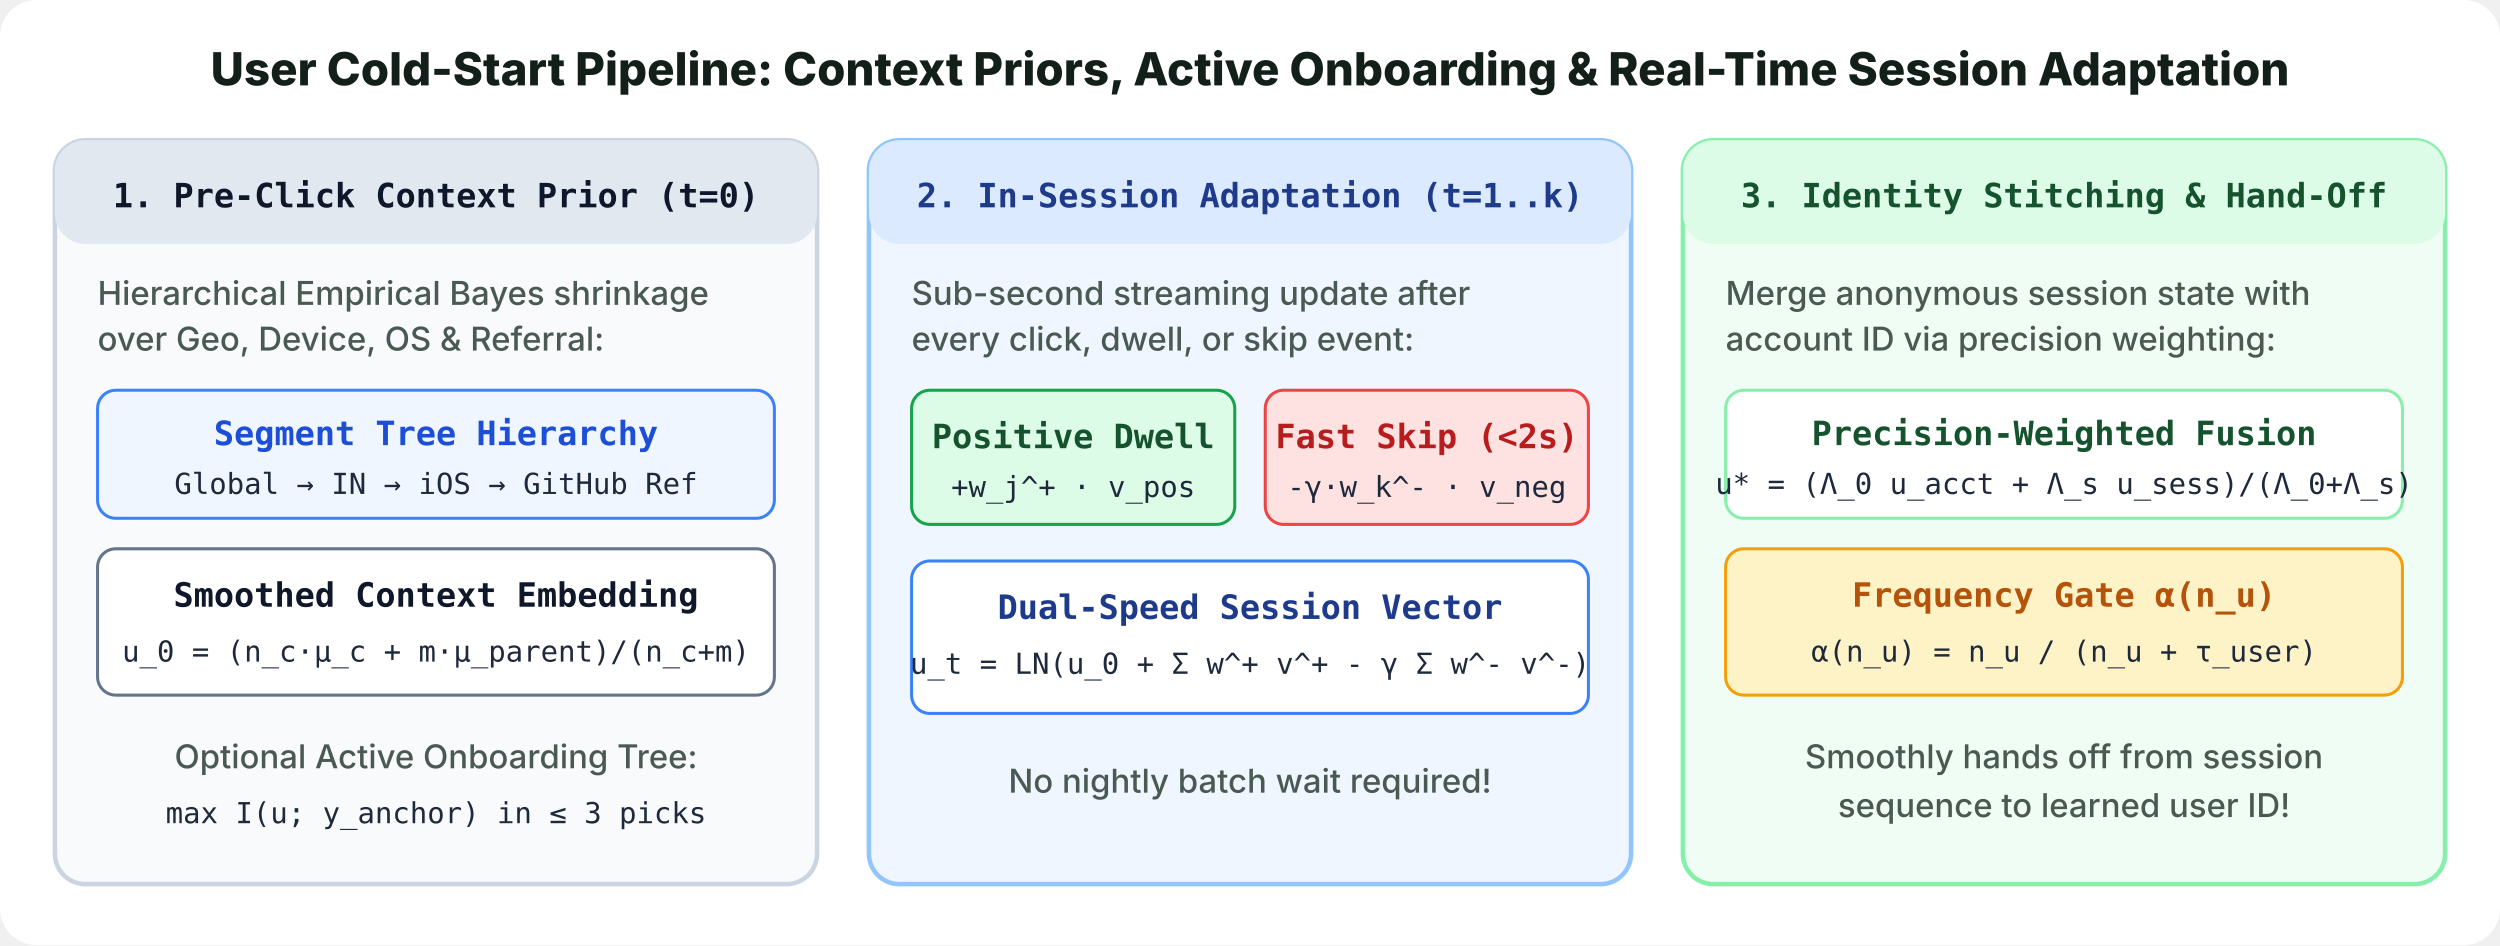
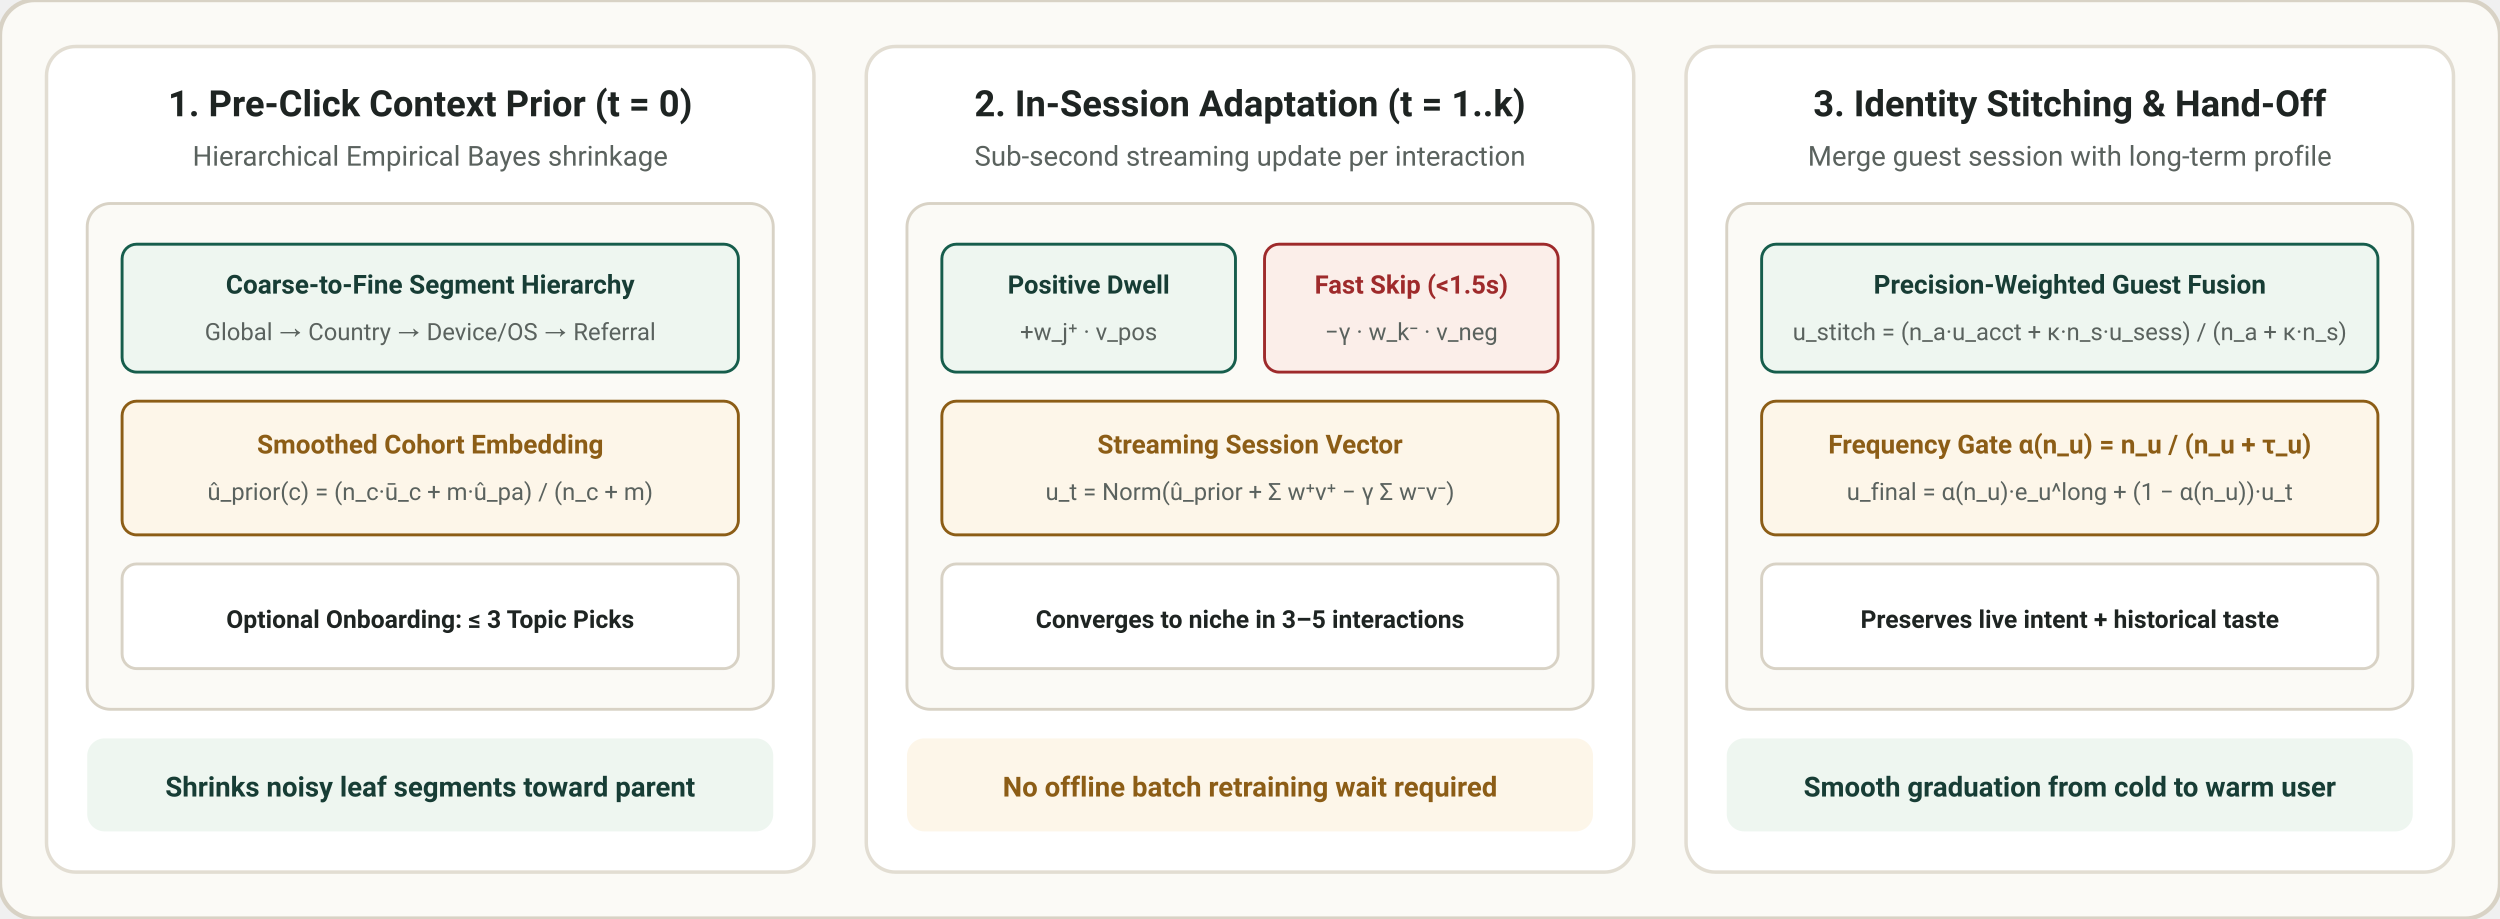
- <svg xmlns="http://www.w3.org/2000/svg" viewBox="0 0 820 310" width="820" height="310">
-   <rect width="820" height="310" fill="#ffffff" rx="12" />
-   <style>
-     .title { font-family: 'Manrope', 'Inter', -apple-system, sans-serif; font-size: 15px; font-weight: 800; fill: #13201a; }
-     .sub { font-family: 'Manrope', 'Inter', -apple-system, sans-serif; font-size: 10.8px; font-weight: 500; fill: #4a5a53; }
-     .mono { font-family: 'JetBrains Mono', 'Consolas', monospace; font-size: 9.5px; fill: #1e293b; }
-     .mono-bold { font-family: 'JetBrains Mono', 'Consolas', monospace; font-size: 11px; font-weight: 700; }
-     .card { rx: 10; ry: 10; stroke-width: 1.5; }
-   </style>
-   <text x="410" y="28" text-anchor="middle" class="title">User Cold-Start Pipeline: Context Priors, Active Onboarding &amp; Real-Time Session Adaptation</text>
-   <g transform="translate(18, 46)">
-     <rect width="250" height="244" class="card" fill="#f8fafc" stroke="#cbd5e1" />
-     <rect width="250" height="34" rx="10" ry="10" fill="#e2e8f0" />
-     <text x="125" y="22" text-anchor="middle" class="mono-bold" fill="#0f172a">1. Pre-Click Context Prior (t=0)</text>
-     <text x="14" y="54" class="sub">Hierarchical Empirical Bayes shrinkage</text>
-     <text x="14" y="69" class="sub">over Geo, Device, OS &amp; Referral:</text>
-     <rect x="14" y="82" width="222" height="42" rx="6" fill="#eff6ff" stroke="#3b82f6" />
-     <text x="125" y="100" text-anchor="middle" class="mono-bold" fill="#1d4ed8">Segment Tree Hierarchy</text>
-     <text x="125" y="116" text-anchor="middle" class="mono">Global → IN → iOS → GitHub Ref</text>
-     <rect x="14" y="134" width="222" height="48" rx="6" fill="#ffffff" stroke="#64748b" />
-     <text x="125" y="153" text-anchor="middle" class="mono-bold" fill="#0f172a">Smoothed Context Embedding</text>
-     <text x="125" y="171" text-anchor="middle" class="mono">u_0 = (n_c·μ_c + m·μ_parent)/(n_c+m)</text>
-     <text x="125" y="206" text-anchor="middle" class="sub" fill="#334155">Optional Active Onboarding Tree:</text>
-     <text x="125" y="224" text-anchor="middle" class="mono" fill="#0a8f6a">max I(u; y_anchor) in ≤ 3 picks</text>
+ <svg xmlns="http://www.w3.org/2000/svg" viewBox="0 0 860 316" width="860" height="316" font-family="-apple-system, BlinkMacSystemFont, 'Segoe UI', Roboto, Helvetica, Arial, sans-serif">
+   <rect width="860" height="316" rx="12" fill="#fbfaf6" stroke="#d8d2c5" stroke-width="1.5" />
+   <g transform="translate(16, 16)">
+     <rect width="264" height="284" rx="10" fill="#ffffff" stroke="#e2ddd2" stroke-width="1.2" />
+     <text x="132" y="24" text-anchor="middle" font-size="12.5" font-weight="700" fill="#1e2422">1. Pre-Click Context Prior (t = 0)</text>
+     <text x="132" y="41" text-anchor="middle" font-size="9.5" fill="#5a625e">Hierarchical Empirical Bayes shrinkage</text>
+     <g transform="translate(14, 54)">
+       <rect width="236" height="174" rx="8" fill="#fbfaf6" stroke="#d8d2c5" />
+       <rect x="12" y="14" width="212" height="44" rx="5" fill="#eef6f0" stroke="#165d4c" />
+       <text x="118" y="31" text-anchor="middle" font-size="9" font-weight="700" fill="#173d35">Coarse-to-Fine Segment Hierarchy</text>
+       <text x="118" y="47" text-anchor="middle" font-size="8.2" fill="#5a625e">Global → Country → Device/OS → Referral</text>
+       <rect x="12" y="68" width="212" height="46" rx="5" fill="#fdf6e9" stroke="#8c5d16" />
+       <text x="118" y="86" text-anchor="middle" font-size="9" font-weight="700" fill="#8c5d16">Smoothed Cohort Embedding</text>
+       <text x="118" y="102" text-anchor="middle" font-size="8.2" fill="#5a625e">û_prior(c) = (n_c·ū_c + m·û_pa) / (n_c + m)</text>
+       <rect x="12" y="124" width="212" height="36" rx="5" fill="#ffffff" stroke="#d8d2c5" />
+       <text x="118" y="146" text-anchor="middle" font-size="8.5" font-weight="700" fill="#1e2422">Optional Onboarding: ≤ 3 Topic Picks</text>
+     </g>
+     <rect x="14" y="238" width="236" height="32" rx="6" fill="#eef6f0" />
+     <text x="132" y="258" text-anchor="middle" font-size="9.5" font-weight="700" fill="#173d35">Shrinks noisy leaf segments toward parent</text>
  </g>
-   <g transform="translate(285, 46)">
-     <rect width="250" height="244" class="card" fill="#eff6ff" stroke="#93c5fd" />
-     <rect width="250" height="34" rx="10" ry="10" fill="#dbeafe" />
-     <text x="125" y="22" text-anchor="middle" class="mono-bold" fill="#1e3a8a">2. In-Session Adaptation (t=1..k)</text>
-     <text x="14" y="54" class="sub">Sub-second streaming update after</text>
-     <text x="14" y="69" class="sub">every click, dwell, or skip event:</text>
-     <rect x="14" y="82" width="106" height="44" rx="6" fill="#dcfce7" stroke="#16a34a" />
-     <text x="67" y="101" text-anchor="middle" class="mono-bold" fill="#14532d">Positive Dwell</text>
-     <text x="67" y="117" text-anchor="middle" class="mono">+w_j^+ · v_pos</text>
-     <rect x="130" y="82" width="106" height="44" rx="6" fill="#fee2e2" stroke="#ef4444" />
-     <text x="183" y="101" text-anchor="middle" class="mono-bold" fill="#b91c1c">Fast Skip (&lt;2s)</text>
-     <text x="183" y="117" text-anchor="middle" class="mono">-γ·w_k^- · v_neg</text>
-     <rect x="14" y="138" width="222" height="50" rx="6" fill="#ffffff" stroke="#3b82f6" />
-     <text x="125" y="157" text-anchor="middle" class="mono-bold" fill="#1e3a8a">Dual-Speed Session Vector</text>
-     <text x="125" y="175" text-anchor="middle" class="mono">u_t = LN(u_0 + Σ w^+ v^+ - γ Σ w^- v^-)</text>
-     <text x="125" y="214" text-anchor="middle" class="sub" fill="#1e40af">No nightly batch wait required!</text>
+   <g transform="translate(298, 16)">
+     <rect width="264" height="284" rx="10" fill="#ffffff" stroke="#e2ddd2" stroke-width="1.2" />
+     <text x="132" y="24" text-anchor="middle" font-size="12.5" font-weight="700" fill="#1e2422">2. In-Session Adaptation (t = 1..k)</text>
+     <text x="132" y="41" text-anchor="middle" font-size="9.5" fill="#5a625e">Sub-second streaming update per interaction</text>
+     <g transform="translate(14, 54)">
+       <rect width="236" height="174" rx="8" fill="#fbfaf6" stroke="#d8d2c5" />
+       <rect x="12" y="14" width="101" height="44" rx="5" fill="#eef6f0" stroke="#165d4c" />
+       <text x="62.5" y="31" text-anchor="middle" font-size="8.8" font-weight="700" fill="#173d35">Positive Dwell</text>
+       <text x="62.5" y="47" text-anchor="middle" font-size="8.2" fill="#5a625e">+w_j⁺ · v_pos</text>
+       <rect x="123" y="14" width="101" height="44" rx="5" fill="#fbeee9" stroke="#9e2a2b" />
+       <text x="173.5" y="31" text-anchor="middle" font-size="8.8" font-weight="700" fill="#9e2a2b">Fast Skip (&lt;1.5s)</text>
+       <text x="173.5" y="47" text-anchor="middle" font-size="8.2" fill="#5a625e">−γ · w_k⁻ · v_neg</text>
+       <rect x="12" y="68" width="212" height="46" rx="5" fill="#fdf6e9" stroke="#8c5d16" />
+       <text x="118" y="86" text-anchor="middle" font-size="9" font-weight="700" fill="#8c5d16">Streaming Session Vector</text>
+       <text x="118" y="102" text-anchor="middle" font-size="8.2" fill="#5a625e">u_t = Norm(û_prior + Σ w⁺v⁺ − γ Σ w⁻v⁻)</text>
+       <rect x="12" y="124" width="212" height="36" rx="5" fill="#ffffff" stroke="#d8d2c5" />
+       <text x="118" y="146" text-anchor="middle" font-size="8.5" font-weight="700" fill="#1e2422">Converges to niche in 3–5 interactions</text>
+     </g>
+     <rect x="14" y="238" width="236" height="32" rx="6" fill="#fdf6e9" />
+     <text x="132" y="258" text-anchor="middle" font-size="9.5" font-weight="700" fill="#8c5d16">No offline batch retraining wait required</text>
  </g>
-   <g transform="translate(552, 46)">
-     <rect width="250" height="244" class="card" fill="#f0fdf4" stroke="#86efac" />
-     <rect width="250" height="34" rx="10" ry="10" fill="#dcfce7" />
-     <text x="125" y="22" text-anchor="middle" class="mono-bold" fill="#14532d">3. Identity Stitching &amp; Hand-Off</text>
-     <text x="14" y="54" class="sub">Merge anonymous session state with</text>
-     <text x="14" y="69" class="sub">account ID via precision weighting:</text>
-     <rect x="14" y="82" width="222" height="42" rx="6" fill="#ffffff" stroke="#86efac" />
-     <text x="125" y="100" text-anchor="middle" class="mono-bold" fill="#14532d">Precision-Weighted Fusion</text>
-     <text x="125" y="116" text-anchor="middle" class="mono">u* = (Λ_0 u_acct + Λ_s u_sess)/(Λ_0+Λ_s)</text>
-     <rect x="14" y="134" width="222" height="48" rx="6" fill="#fef3c7" stroke="#f59e0b" />
-     <text x="125" y="153" text-anchor="middle" class="mono-bold" fill="#b45309">Frequency Gate α(n_u)</text>
-     <text x="125" y="171" text-anchor="middle" class="mono">α(n_u) = n_u / (n_u + τ_user)</text>
-     <text x="125" y="206" text-anchor="middle" class="sub" fill="#14532d">Smoothly hands off from session</text>
-     <text x="125" y="222" text-anchor="middle" class="sub" fill="#14532d">sequence to learned user ID!</text>
+   <g transform="translate(580, 16)">
+     <rect width="264" height="284" rx="10" fill="#ffffff" stroke="#e2ddd2" stroke-width="1.2" />
+     <text x="132" y="24" text-anchor="middle" font-size="12.5" font-weight="700" fill="#1e2422">3. Identity Stitching &amp; Hand-Off</text>
+     <text x="132" y="41" text-anchor="middle" font-size="9.5" fill="#5a625e">Merge guest session with long-term profile</text>
+     <g transform="translate(14, 54)">
+       <rect width="236" height="174" rx="8" fill="#fbfaf6" stroke="#d8d2c5" />
+       <rect x="12" y="14" width="212" height="44" rx="5" fill="#eef6f0" stroke="#165d4c" />
+       <text x="118" y="31" text-anchor="middle" font-size="9" font-weight="700" fill="#173d35">Precision-Weighted Guest Fusion</text>
+       <text x="118" y="47" text-anchor="middle" font-size="8.2" fill="#5a625e">u_stitch = (n_a·u_acct + κ·n_s·u_sess) / (n_a + κ·n_s)</text>
+       <rect x="12" y="68" width="212" height="46" rx="5" fill="#fdf6e9" stroke="#8c5d16" />
+       <text x="118" y="86" text-anchor="middle" font-size="9" font-weight="700" fill="#8c5d16">Frequency Gate α(n_u) = n_u / (n_u + τ_u)</text>
+       <text x="118" y="102" text-anchor="middle" font-size="8.2" fill="#5a625e">u_final = α(n_u)·e_u^long + (1 − α(n_u))·u_t</text>
+       <rect x="12" y="124" width="212" height="36" rx="5" fill="#ffffff" stroke="#d8d2c5" />
+       <text x="118" y="146" text-anchor="middle" font-size="8.5" font-weight="700" fill="#1e2422">Preserves live intent + historical taste</text>
+     </g>
+     <rect x="14" y="238" width="236" height="32" rx="6" fill="#eef6f0" />
+     <text x="132" y="258" text-anchor="middle" font-size="9.5" font-weight="700" fill="#173d35">Smooth graduation from cold to warm user</text>
  </g>
</svg>
